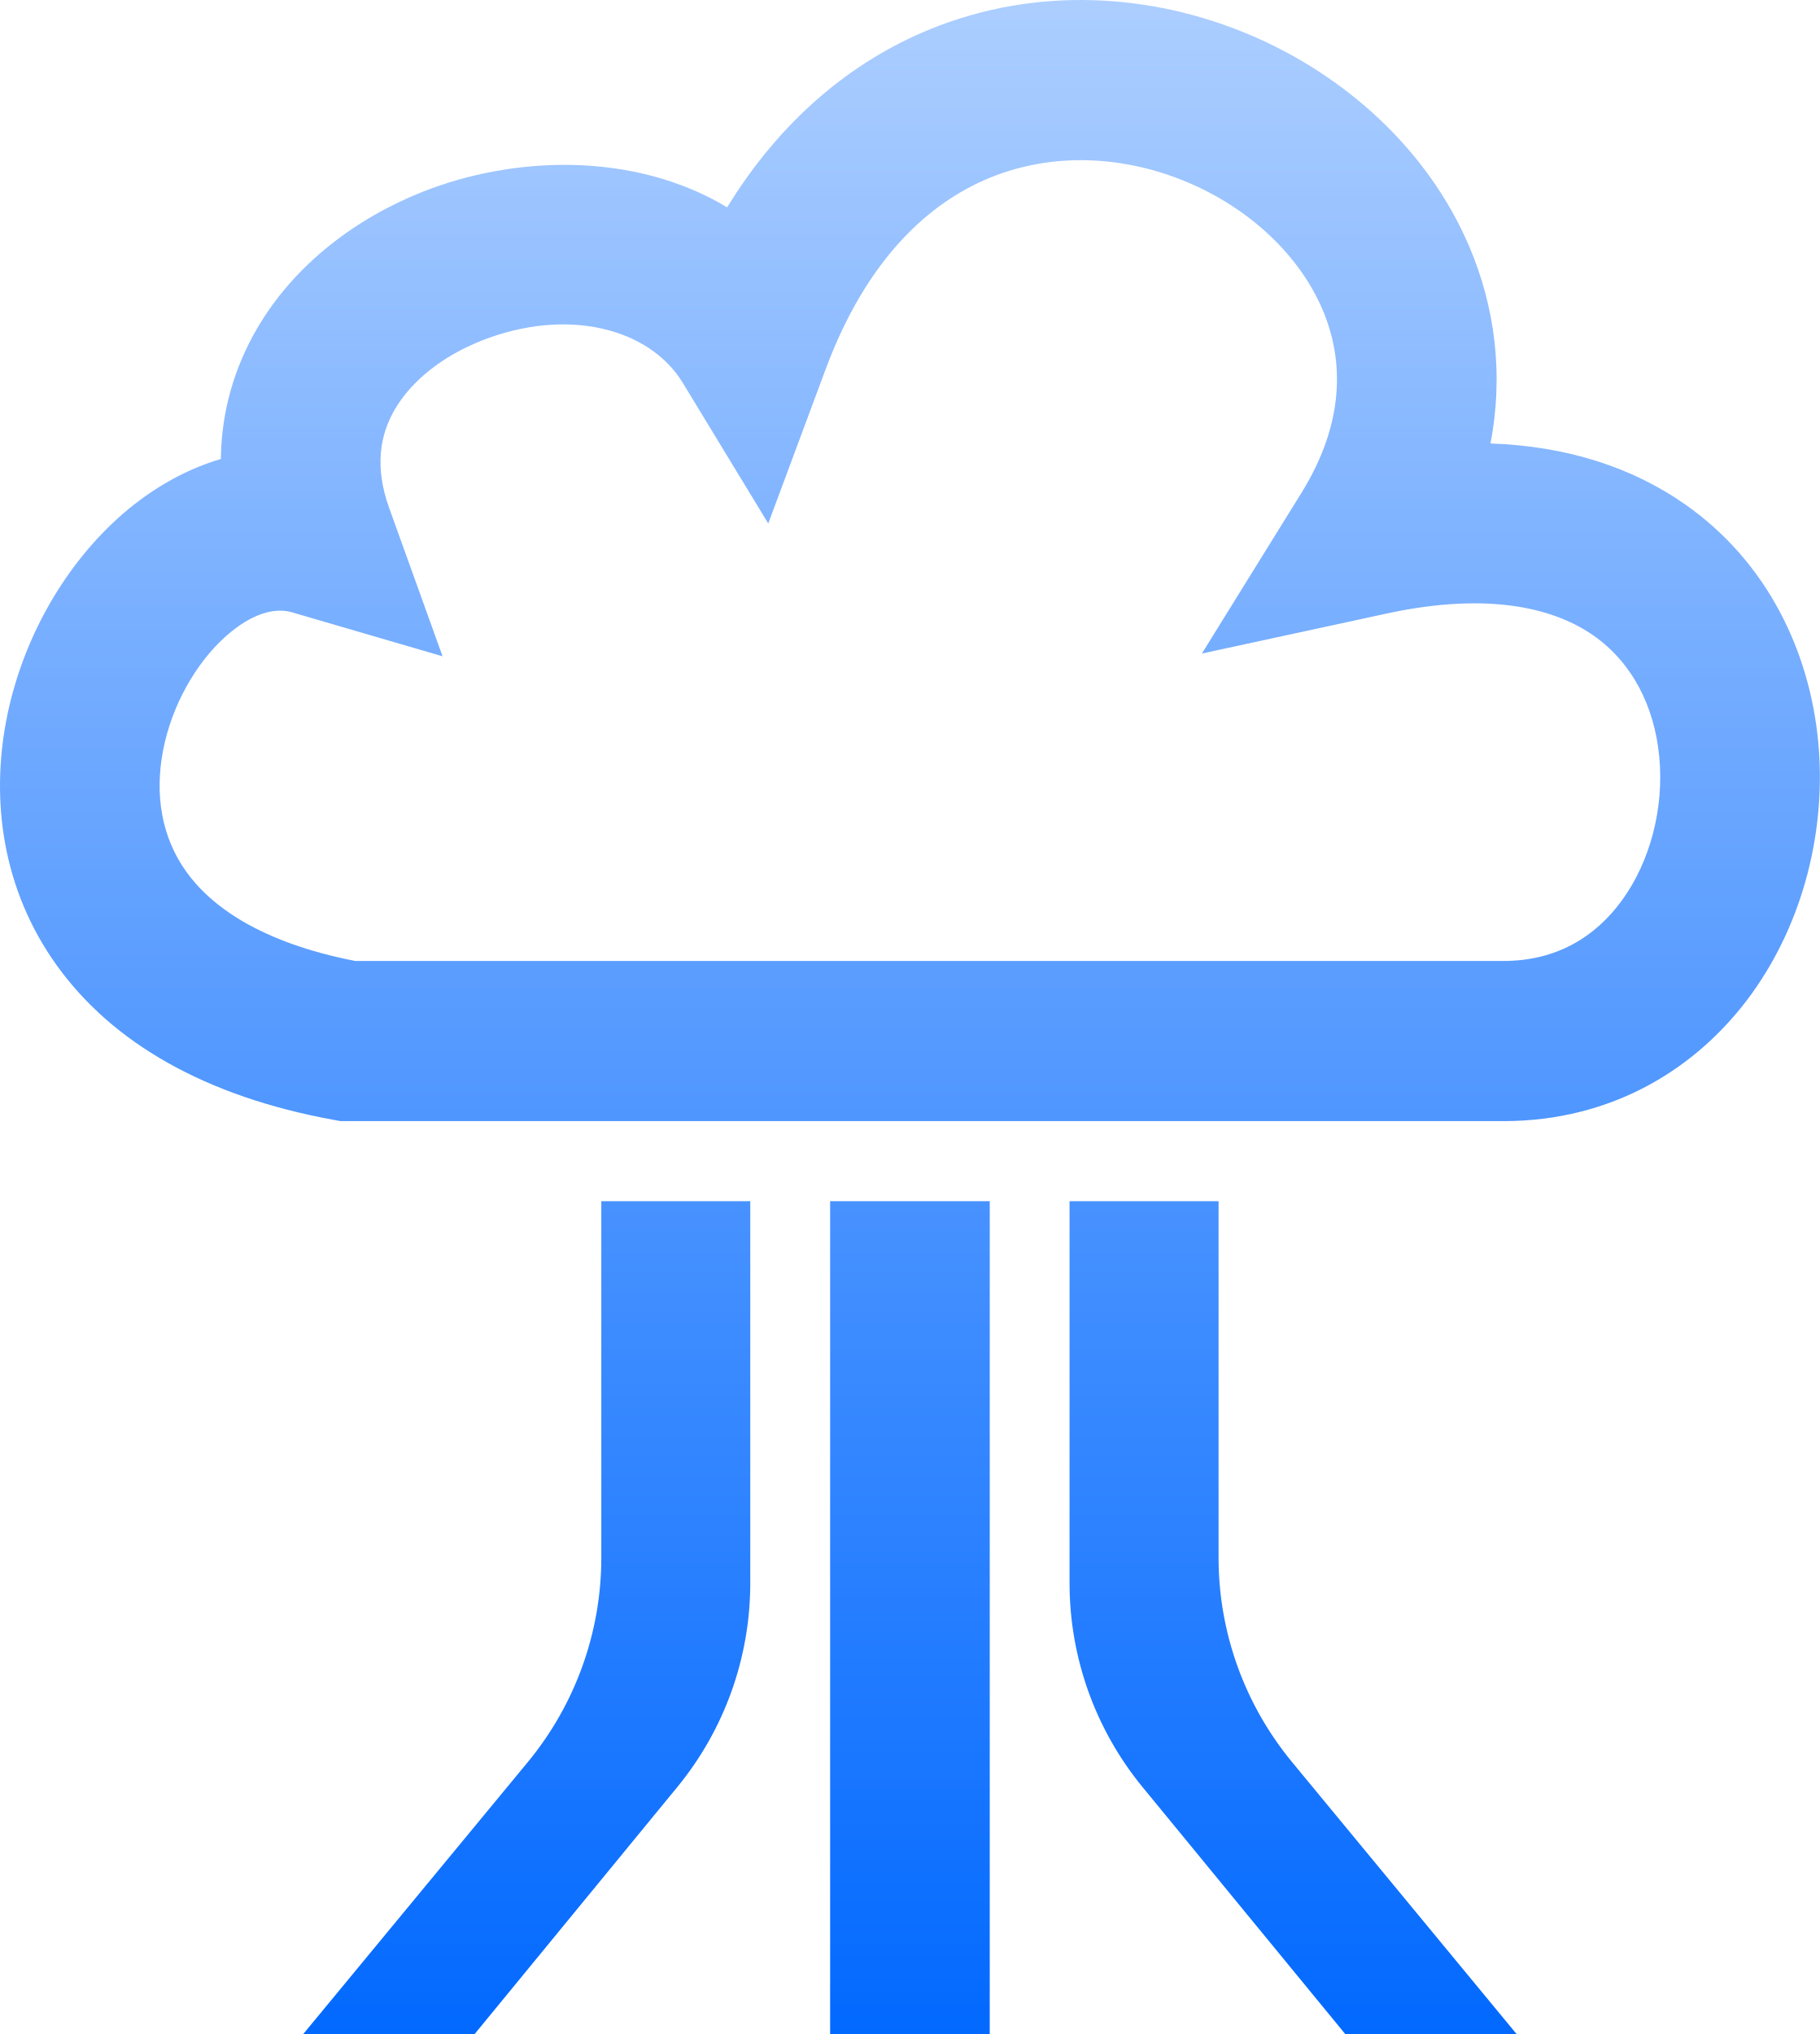
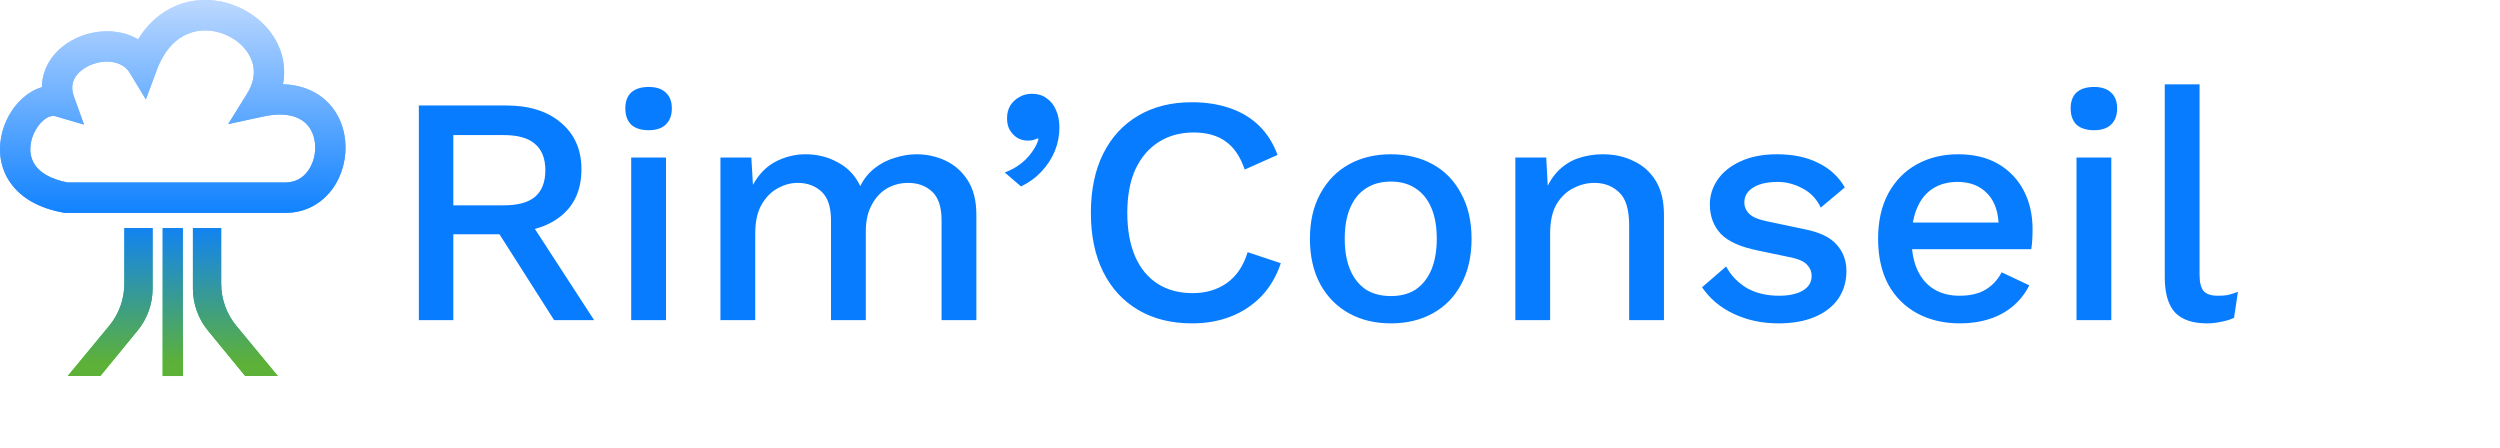
- <svg xmlns="http://www.w3.org/2000/svg" width="34" height="38" viewBox="0 0 34 38" fill="none">
-   <path fill-rule="evenodd" clip-rule="evenodd" d="M27.846 8.285C29.266 8.334 30.491 8.727 31.487 9.426C33.036 10.514 33.808 12.19 33.968 13.847C34.126 15.49 33.698 17.224 32.717 18.578C31.711 19.964 30.119 20.945 28.09 20.945H6.362L6.23 20.921C3.829 20.483 2.098 19.479 1.063 18.039C0.028 16.6 -0.166 14.927 0.119 13.45C0.4 11.992 1.161 10.63 2.191 9.692C2.727 9.204 3.389 8.791 4.126 8.575C4.136 7.689 4.379 6.86 4.809 6.126C5.517 4.921 6.669 4.071 7.892 3.585C9.588 2.911 11.837 2.823 13.585 3.873C14.579 2.255 15.89 1.153 17.374 0.547C19.37 -0.268 21.513 -0.117 23.313 0.635C25.104 1.384 26.665 2.775 27.445 4.594C27.933 5.734 28.093 6.995 27.846 8.285ZM18.498 3.319C17.357 3.785 16.193 4.835 15.426 6.896L14.353 9.78L12.756 7.152C12.132 6.126 10.586 5.733 8.99 6.367C8.245 6.663 7.681 7.13 7.379 7.644C7.103 8.115 6.99 8.711 7.272 9.494L8.268 12.261L5.453 11.439C5.18 11.359 4.739 11.414 4.196 11.908C3.66 12.396 3.21 13.173 3.047 14.018C2.888 14.845 3.016 15.64 3.482 16.288C3.936 16.921 4.851 17.604 6.635 17.953H28.09C29.073 17.953 29.804 17.508 30.305 16.817C30.83 16.093 31.092 15.098 30.999 14.135C30.908 13.185 30.487 12.377 29.776 11.877C29.074 11.384 27.865 11.037 25.894 11.465L22.454 12.21L24.312 9.212C25.129 7.895 25.111 6.724 24.705 5.776C24.275 4.773 23.351 3.892 22.166 3.397C20.99 2.906 19.669 2.841 18.498 3.319Z" fill="url(#paint0_linear_103_1627)" />
-   <path fill-rule="evenodd" clip-rule="evenodd" d="M18.491 22.441V38H15.509V22.441H18.491Z" fill="url(#paint1_linear_103_1627)" />
-   <path fill-rule="evenodd" clip-rule="evenodd" d="M19.982 22.441H22.766V29.101C22.766 30.495 23.252 31.846 24.14 32.921L28.333 38H25.132L21.344 33.385C20.464 32.311 19.982 30.966 19.982 29.578V22.441Z" fill="url(#paint2_linear_103_1627)" />
-   <path fill-rule="evenodd" clip-rule="evenodd" d="M14.017 22.441H11.234V29.101C11.234 30.495 10.748 31.846 9.86 32.921L5.666 38H8.868L12.655 33.385C13.536 32.311 14.017 30.966 14.017 29.578V22.441Z" fill="url(#paint3_linear_103_1627)" />
+ <svg xmlns="http://www.w3.org/2000/svg" width="492" height="88" viewBox="0 0 492 88" fill="none">
+   <path fill-rule="evenodd" clip-rule="evenodd" d="M55.693 16.571C58.532 16.667 60.982 17.453 62.974 18.852C66.073 21.029 67.617 24.38 67.936 27.694C68.252 30.98 67.396 34.448 65.433 37.155C63.422 39.928 60.239 41.89 56.179 41.89H12.724L12.46 41.842C7.659 40.967 4.196 38.958 2.126 36.077C0.057 33.2 -0.332 29.854 0.238 26.9C0.8 23.984 2.322 21.261 4.382 19.385C5.455 18.409 6.778 17.581 8.253 17.149C8.272 15.378 8.757 13.719 9.618 12.252C11.033 9.841 13.338 8.141 15.784 7.17C19.175 5.822 23.675 5.645 27.17 7.746C29.158 4.509 31.781 2.306 34.748 1.094C38.739 -0.535 43.026 -0.235 46.626 1.27C50.207 2.767 53.331 5.55 54.889 9.188C55.866 11.468 56.185 13.989 55.693 16.571ZM36.996 6.637C34.714 7.569 32.386 9.67 30.852 13.793L28.706 19.56L25.511 14.305C24.264 12.252 21.172 11.466 17.98 12.734C16.49 13.326 15.362 14.26 14.759 15.288C14.206 16.23 13.98 17.422 14.544 18.988L16.537 24.521L10.906 22.877C10.36 22.718 9.478 22.827 8.392 23.816C7.319 24.792 6.42 26.345 6.094 28.036C5.775 29.689 6.031 31.28 6.964 32.577C7.873 33.841 9.702 35.209 13.27 35.906H56.179C58.145 35.906 59.607 35.016 60.609 33.634C61.659 32.187 62.184 30.196 61.998 28.269C61.816 26.37 60.974 24.753 59.553 23.755C58.149 22.768 55.731 22.075 51.787 22.93L44.908 24.421L48.625 18.425C50.258 15.79 50.222 13.448 49.409 11.552C48.55 9.547 46.701 7.784 44.331 6.794C41.98 5.811 39.338 5.681 36.996 6.637Z" fill="url(#paint0_linear_274_434)" />
+   <path fill-rule="evenodd" clip-rule="evenodd" d="M35.982 44.882V74H32.017V44.882H35.982Z" fill="url(#paint1_linear_274_434)" />
+   <path fill-rule="evenodd" clip-rule="evenodd" d="M37.965 44.882H43.532V55.842C43.532 58.863 44.584 61.79 46.508 64.119L54.667 74H48.264L40.916 65.046C39.008 62.721 37.965 59.806 37.965 56.798V44.882Z" fill="url(#paint2_linear_274_434)" />
+   <path fill-rule="evenodd" clip-rule="evenodd" d="M30.035 44.882H24.468V55.842C24.468 58.863 23.415 61.79 21.492 64.119L13.333 74H19.735L27.084 65.046C28.992 62.721 30.035 59.806 30.035 56.798V44.882Z" fill="url(#paint3_linear_274_434)" />
+   <path fill-rule="evenodd" clip-rule="evenodd" d="M55.693 16.571C58.532 16.667 60.982 17.453 62.974 18.852C66.073 21.029 67.617 24.38 67.936 27.694C68.252 30.98 67.396 34.448 65.433 37.155C63.422 39.928 60.239 41.89 56.179 41.89H12.724L12.46 41.842C7.659 40.967 4.196 38.958 2.126 36.077C0.057 33.2 -0.332 29.854 0.238 26.9C0.8 23.984 2.322 21.261 4.382 19.385C5.455 18.409 6.778 17.581 8.253 17.149C8.272 15.378 8.757 13.719 9.618 12.252C11.033 9.841 13.338 8.141 15.784 7.17C19.175 5.822 23.675 5.645 27.17 7.746C29.158 4.509 31.781 2.306 34.748 1.094C38.739 -0.535 43.026 -0.235 46.626 1.27C50.207 2.767 53.331 5.55 54.889 9.188C55.866 11.468 56.185 13.989 55.693 16.571ZM36.996 6.637C34.714 7.569 32.386 9.67 30.852 13.793L28.706 19.56L25.511 14.305C24.264 12.252 21.172 11.466 17.98 12.734C16.49 13.326 15.362 14.26 14.759 15.288C14.206 16.23 13.98 17.422 14.544 18.988L16.537 24.521L10.906 22.877C10.36 22.718 9.478 22.827 8.392 23.816C7.319 24.792 6.42 26.345 6.094 28.036C5.775 29.689 6.031 31.28 6.964 32.577C7.873 33.841 9.702 35.209 13.27 35.906H56.179C58.145 35.906 59.607 35.016 60.609 33.634C61.659 32.187 62.184 30.196 61.998 28.269C61.816 26.37 60.974 24.753 59.553 23.755C58.149 22.768 55.731 22.075 51.787 22.93L44.908 24.421L48.625 18.425C50.258 15.79 50.222 13.448 49.409 11.552C48.55 9.547 46.701 7.784 44.331 6.794C41.98 5.811 39.338 5.681 36.996 6.637Z" fill="url(#paint4_linear_274_434)" />
+   <path fill-rule="evenodd" clip-rule="evenodd" d="M35.982 44.882V74H32.017V44.882H35.982Z" fill="url(#paint5_linear_274_434)" />
+   <path fill-rule="evenodd" clip-rule="evenodd" d="M37.965 44.882H43.532V55.842C43.532 58.863 44.584 61.79 46.508 64.119L54.667 74H48.264L40.916 65.046C39.008 62.721 37.965 59.806 37.965 56.798V44.882Z" fill="url(#paint6_linear_274_434)" />
+   <path fill-rule="evenodd" clip-rule="evenodd" d="M30.035 44.882H24.468V55.842C24.468 58.863 23.415 61.79 21.492 64.119L13.333 74H19.735L27.084 65.046C28.992 62.721 30.035 59.806 30.035 56.798V44.882Z" fill="url(#paint7_linear_274_434)" />
+   <path d="M99.644 20.76C104.167 20.76 107.751 21.891 110.396 24.152C113.084 26.413 114.428 29.464 114.428 33.304C114.428 37.272 113.084 40.344 110.396 42.52C107.751 44.653 104.167 45.72 99.644 45.72L99.004 46.104H89.212V63H82.428V20.76H99.644ZM99.132 40.408C101.906 40.408 103.954 39.853 105.276 38.744C106.642 37.592 107.324 35.843 107.324 33.496C107.324 31.192 106.642 29.464 105.276 28.312C103.954 27.16 101.906 26.584 99.132 26.584H89.212V40.408H99.132ZM103.164 41.816L116.924 63H109.052L97.276 44.504L103.164 41.816ZM127.674 25.624C126.181 25.624 125.029 25.261 124.218 24.536C123.45 23.768 123.066 22.701 123.066 21.336C123.066 19.971 123.45 18.925 124.218 18.2C125.029 17.475 126.181 17.112 127.674 17.112C129.125 17.112 130.234 17.475 131.002 18.2C131.813 18.925 132.218 19.971 132.218 21.336C132.218 22.701 131.813 23.768 131.002 24.536C130.234 25.261 129.125 25.624 127.674 25.624ZM131.066 31V63H124.218V31H131.066ZM141.781 63V31H147.861L148.181 36.376C149.29 34.328 150.762 32.813 152.597 31.832C154.474 30.851 156.458 30.36 158.549 30.36C160.853 30.36 162.965 30.893 164.885 31.96C166.847 32.984 168.319 34.541 169.301 36.632C169.983 35.224 170.922 34.051 172.117 33.112C173.311 32.173 174.634 31.491 176.085 31.064C177.535 30.595 178.965 30.36 180.373 30.36C182.421 30.36 184.341 30.787 186.133 31.64C187.925 32.493 189.375 33.795 190.485 35.544C191.594 37.293 192.149 39.533 192.149 42.264V63H185.301V43.352C185.301 40.749 184.682 38.872 183.445 37.72C182.207 36.568 180.629 35.992 178.709 35.992C177.215 35.992 175.829 36.355 174.549 37.08C173.311 37.805 172.309 38.893 171.541 40.344C170.773 41.752 170.389 43.501 170.389 45.592V63H163.541V43.352C163.541 40.749 162.922 38.872 161.685 37.72C160.447 36.568 158.869 35.992 156.949 35.992C155.669 35.992 154.389 36.333 153.109 37.016C151.829 37.699 150.762 38.765 149.909 40.216C149.055 41.667 148.629 43.587 148.629 45.976V63H141.781ZM203.049 18.456C204.244 18.456 205.225 18.755 205.993 19.352C206.804 19.907 207.423 20.696 207.849 21.72C208.276 22.701 208.489 23.832 208.489 25.112C208.489 26.691 208.191 28.227 207.593 29.72C206.996 31.171 206.121 32.515 204.969 33.752C203.86 34.947 202.516 35.928 200.937 36.696L197.737 33.944C198.889 33.517 199.913 32.963 200.809 32.28C201.705 31.597 202.452 30.829 203.049 29.976C203.689 29.123 204.137 28.248 204.393 27.352L204.137 27.224C203.924 27.352 203.668 27.459 203.369 27.544C203.113 27.629 202.729 27.672 202.217 27.672C201.62 27.672 201.001 27.523 200.361 27.224C199.764 26.883 199.252 26.392 198.825 25.752C198.399 25.112 198.185 24.28 198.185 23.256C198.185 22.317 198.399 21.485 198.825 20.76C199.295 20.035 199.892 19.48 200.617 19.096C201.343 18.669 202.153 18.456 203.049 18.456ZM252.061 51.8C251.208 54.36 249.928 56.536 248.221 58.328C246.515 60.077 244.509 61.4 242.205 62.296C239.901 63.192 237.363 63.64 234.589 63.64C230.536 63.64 227.016 62.765 224.029 61.016C221.043 59.267 218.739 56.771 217.117 53.528C215.496 50.285 214.685 46.403 214.685 41.88C214.685 37.357 215.496 33.475 217.117 30.232C218.739 26.989 221.043 24.493 224.029 22.744C227.016 20.995 230.515 20.12 234.525 20.12C237.299 20.12 239.795 20.504 242.013 21.272C244.275 22.04 246.195 23.192 247.773 24.728C249.352 26.264 250.568 28.184 251.421 30.488L244.957 33.368C244.104 30.851 242.867 29.016 241.245 27.864C239.624 26.669 237.512 26.072 234.909 26.072C232.307 26.072 230.024 26.691 228.061 27.928C226.099 29.165 224.563 30.957 223.453 33.304C222.387 35.651 221.853 38.509 221.853 41.88C221.853 45.208 222.365 48.067 223.389 50.456C224.413 52.803 225.885 54.595 227.805 55.832C229.725 57.069 232.029 57.688 234.717 57.688C237.32 57.688 239.56 57.027 241.437 55.704C243.357 54.339 244.723 52.312 245.533 49.624L252.061 51.8ZM273.731 30.36C276.846 30.36 279.598 31.021 281.987 32.344C284.377 33.667 286.233 35.587 287.555 38.104C288.921 40.579 289.603 43.544 289.603 47C289.603 50.456 288.921 53.443 287.555 55.96C286.233 58.435 284.377 60.333 281.987 61.656C279.598 62.979 276.846 63.64 273.731 63.64C270.617 63.64 267.865 62.979 265.475 61.656C263.086 60.333 261.209 58.435 259.843 55.96C258.478 53.443 257.795 50.456 257.795 47C257.795 43.544 258.478 40.579 259.843 38.104C261.209 35.587 263.086 33.667 265.475 32.344C267.865 31.021 270.617 30.36 273.731 30.36ZM273.731 35.736C271.811 35.736 270.169 36.184 268.803 37.08C267.481 37.933 266.457 39.192 265.731 40.856C265.006 42.52 264.643 44.568 264.643 47C264.643 49.389 265.006 51.437 265.731 53.144C266.457 54.808 267.481 56.088 268.803 56.984C270.169 57.837 271.811 58.264 273.731 58.264C275.651 58.264 277.273 57.837 278.595 56.984C279.918 56.088 280.942 54.808 281.667 53.144C282.393 51.437 282.755 49.389 282.755 47C282.755 44.568 282.393 42.52 281.667 40.856C280.942 39.192 279.918 37.933 278.595 37.08C277.273 36.184 275.651 35.736 273.731 35.736ZM298.218 63V31H304.298L304.746 39.32L303.85 38.424C304.448 36.589 305.301 35.075 306.41 33.88C307.562 32.643 308.906 31.747 310.442 31.192C312.021 30.637 313.685 30.36 315.434 30.36C317.696 30.36 319.722 30.808 321.514 31.704C323.349 32.557 324.8 33.859 325.866 35.608C326.933 37.357 327.466 39.576 327.466 42.264V63H320.618V44.376C320.618 41.219 319.957 39.043 318.634 37.848C317.354 36.611 315.733 35.992 313.77 35.992C312.362 35.992 310.997 36.333 309.674 37.016C308.352 37.656 307.242 38.701 306.346 40.152C305.493 41.603 305.066 43.544 305.066 45.976V63H298.218ZM350.003 63.64C346.803 63.64 343.881 63.021 341.235 61.784C338.59 60.547 336.499 58.797 334.963 56.536L339.699 52.44C340.638 54.189 341.982 55.597 343.731 56.664C345.523 57.688 347.657 58.2 350.131 58.2C352.094 58.2 353.651 57.859 354.803 57.176C355.955 56.493 356.531 55.533 356.531 54.296C356.531 53.485 356.254 52.781 355.699 52.184C355.187 51.544 354.185 51.053 352.691 50.712L345.971 49.304C342.558 48.621 340.126 47.533 338.675 46.04C337.225 44.504 336.499 42.563 336.499 40.216C336.499 38.467 337.011 36.845 338.035 35.352C339.059 33.859 340.553 32.664 342.515 31.768C344.521 30.829 346.91 30.36 349.683 30.36C352.883 30.36 355.614 30.936 357.875 32.088C360.137 33.197 361.865 34.797 363.059 36.888L358.323 40.856C357.513 39.149 356.318 37.891 354.739 37.08C353.161 36.227 351.518 35.8 349.811 35.8C348.446 35.8 347.273 35.971 346.291 36.312C345.31 36.653 344.563 37.123 344.051 37.72C343.539 38.317 343.283 39.021 343.283 39.832C343.283 40.685 343.603 41.432 344.243 42.072C344.883 42.712 346.035 43.203 347.699 43.544L354.995 45.08C358.067 45.677 360.222 46.701 361.459 48.152C362.739 49.56 363.379 51.288 363.379 53.336C363.379 55.384 362.846 57.197 361.779 58.776C360.713 60.312 359.177 61.507 357.171 62.36C355.166 63.213 352.777 63.64 350.003 63.64ZM385.736 63.64C382.536 63.64 379.72 62.979 377.288 61.656C374.856 60.333 372.957 58.435 371.592 55.96C370.269 53.443 369.608 50.456 369.608 47C369.608 43.544 370.269 40.579 371.592 38.104C372.957 35.587 374.834 33.667 377.224 32.344C379.613 31.021 382.322 30.36 385.352 30.36C388.466 30.36 391.112 31 393.288 32.28C395.464 33.56 397.128 35.309 398.28 37.528C399.432 39.747 400.008 42.264 400.008 45.08C400.008 45.848 399.986 46.573 399.944 47.256C399.901 47.939 399.837 48.536 399.752 49.048H374.024V43.8H396.744L393.352 44.824C393.352 41.923 392.626 39.704 391.176 38.168C389.725 36.589 387.741 35.8 385.224 35.8C383.389 35.8 381.789 36.227 380.424 37.08C379.058 37.933 378.013 39.213 377.288 40.92C376.562 42.584 376.2 44.632 376.2 47.064C376.2 49.453 376.584 51.48 377.352 53.144C378.12 54.808 379.208 56.067 380.616 56.92C382.024 57.773 383.688 58.2 385.608 58.2C387.741 58.2 389.469 57.795 390.792 56.984C392.114 56.173 393.16 55.043 393.928 53.592L399.368 56.152C398.6 57.688 397.554 59.032 396.232 60.184C394.952 61.293 393.416 62.147 391.624 62.744C389.832 63.341 387.869 63.64 385.736 63.64ZM412.112 25.624C410.618 25.624 409.466 25.261 408.656 24.536C407.888 23.768 407.504 22.701 407.504 21.336C407.504 19.971 407.888 18.925 408.656 18.2C409.466 17.475 410.618 17.112 412.112 17.112C413.562 17.112 414.672 17.475 415.44 18.2C416.25 18.925 416.656 19.971 416.656 21.336C416.656 22.701 416.25 23.768 415.44 24.536C414.672 25.261 413.562 25.624 412.112 25.624ZM415.504 31V63H408.656V31H415.504ZM432.874 16.6V54.04C432.874 55.619 433.152 56.707 433.706 57.304C434.261 57.901 435.178 58.2 436.458 58.2C437.226 58.2 437.866 58.157 438.378 58.072C438.933 57.944 439.616 57.731 440.426 57.432L439.658 62.552C438.933 62.893 438.101 63.149 437.162 63.32C436.224 63.533 435.285 63.64 434.346 63.64C431.488 63.64 429.376 62.915 428.01 61.464C426.688 59.971 426.026 57.688 426.026 54.616V16.6H432.874Z" fill="#077CFF" />
  <defs>
-     <linearGradient id="paint0_linear_103_1627" x1="17" y1="0" x2="17" y2="38" gradientUnits="userSpaceOnUse">
-       <stop stop-color="#ACCEFF" />
-       <stop offset="0.501" stop-color="#579BFF" />
-       <stop offset="1" stop-color="#0269FF" />
+     <linearGradient id="paint0_linear_274_434" x1="34" y1="0" x2="34" y2="71.5" gradientUnits="userSpaceOnUse">
+       <stop stop-color="#BCD8FF" />
+       <stop offset="0.601" stop-color="#439DFF" />
+       <stop offset="1" stop-color="#1EC800" />
    </linearGradient>
-     <linearGradient id="paint1_linear_103_1627" x1="17" y1="0" x2="17" y2="38" gradientUnits="userSpaceOnUse">
-       <stop stop-color="#ACCEFF" />
-       <stop offset="0.501" stop-color="#579BFF" />
-       <stop offset="1" stop-color="#0269FF" />
+     <linearGradient id="paint1_linear_274_434" x1="34" y1="0" x2="34" y2="71.5" gradientUnits="userSpaceOnUse">
+       <stop stop-color="#BCD8FF" />
+       <stop offset="0.601" stop-color="#439DFF" />
+       <stop offset="1" stop-color="#1EC800" />
    </linearGradient>
-     <linearGradient id="paint2_linear_103_1627" x1="17" y1="0" x2="17" y2="38" gradientUnits="userSpaceOnUse">
-       <stop stop-color="#ACCEFF" />
-       <stop offset="0.501" stop-color="#579BFF" />
-       <stop offset="1" stop-color="#0269FF" />
+     <linearGradient id="paint2_linear_274_434" x1="34" y1="0" x2="34" y2="71.5" gradientUnits="userSpaceOnUse">
+       <stop stop-color="#BCD8FF" />
+       <stop offset="0.601" stop-color="#439DFF" />
+       <stop offset="1" stop-color="#1EC800" />
    </linearGradient>
-     <linearGradient id="paint3_linear_103_1627" x1="17" y1="0" x2="17" y2="38" gradientUnits="userSpaceOnUse">
-       <stop stop-color="#ACCEFF" />
-       <stop offset="0.501" stop-color="#579BFF" />
-       <stop offset="1" stop-color="#0269FF" />
+     <linearGradient id="paint3_linear_274_434" x1="34" y1="0" x2="34" y2="71.5" gradientUnits="userSpaceOnUse">
+       <stop stop-color="#BCD8FF" />
+       <stop offset="0.601" stop-color="#439DFF" />
+       <stop offset="1" stop-color="#1EC800" />
+     </linearGradient>
+     <linearGradient id="paint4_linear_274_434" x1="34" y1="0" x2="34" y2="71.5" gradientUnits="userSpaceOnUse">
+       <stop stop-color="#BCD8FF" />
+       <stop offset="0.601" stop-color="#0C80FF" />
+       <stop offset="1" stop-color="#5DB138" />
+     </linearGradient>
+     <linearGradient id="paint5_linear_274_434" x1="34" y1="0" x2="34" y2="71.5" gradientUnits="userSpaceOnUse">
+       <stop stop-color="#BCD8FF" />
+       <stop offset="0.601" stop-color="#0C80FF" />
+       <stop offset="1" stop-color="#5DB138" />
+     </linearGradient>
+     <linearGradient id="paint6_linear_274_434" x1="34" y1="0" x2="34" y2="71.5" gradientUnits="userSpaceOnUse">
+       <stop stop-color="#BCD8FF" />
+       <stop offset="0.601" stop-color="#0C80FF" />
+       <stop offset="1" stop-color="#5DB138" />
+     </linearGradient>
+     <linearGradient id="paint7_linear_274_434" x1="34" y1="0" x2="34" y2="71.5" gradientUnits="userSpaceOnUse">
+       <stop stop-color="#BCD8FF" />
+       <stop offset="0.601" stop-color="#0C80FF" />
+       <stop offset="1" stop-color="#5DB138" />
    </linearGradient>
  </defs>
</svg>
